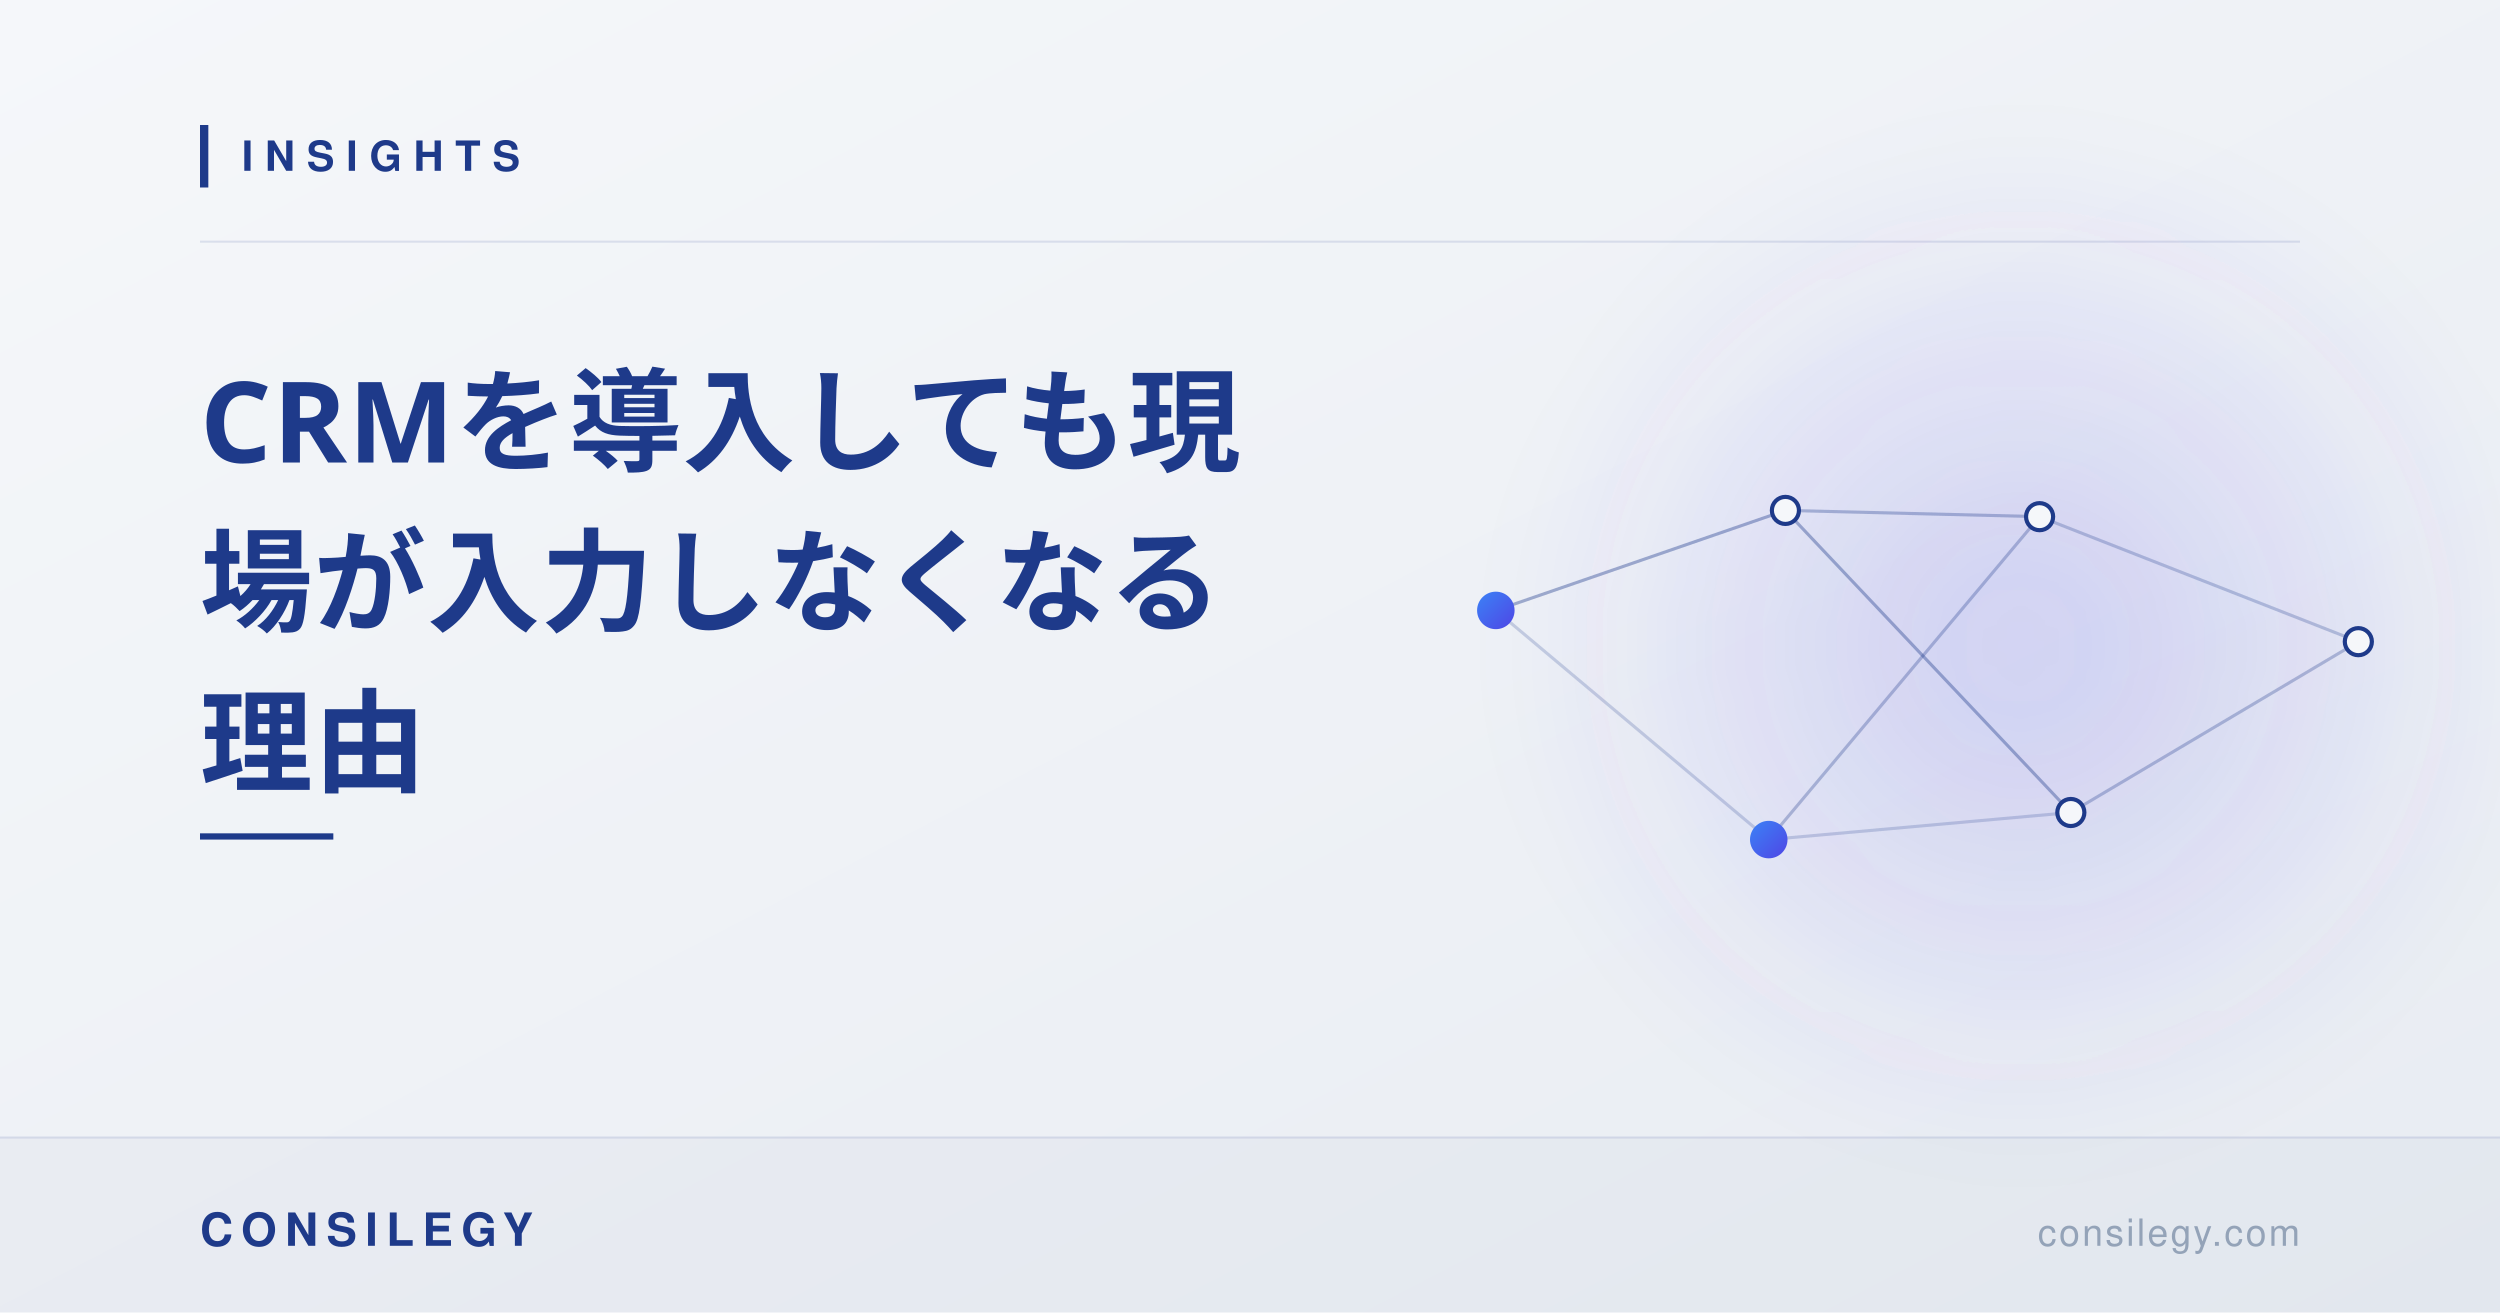
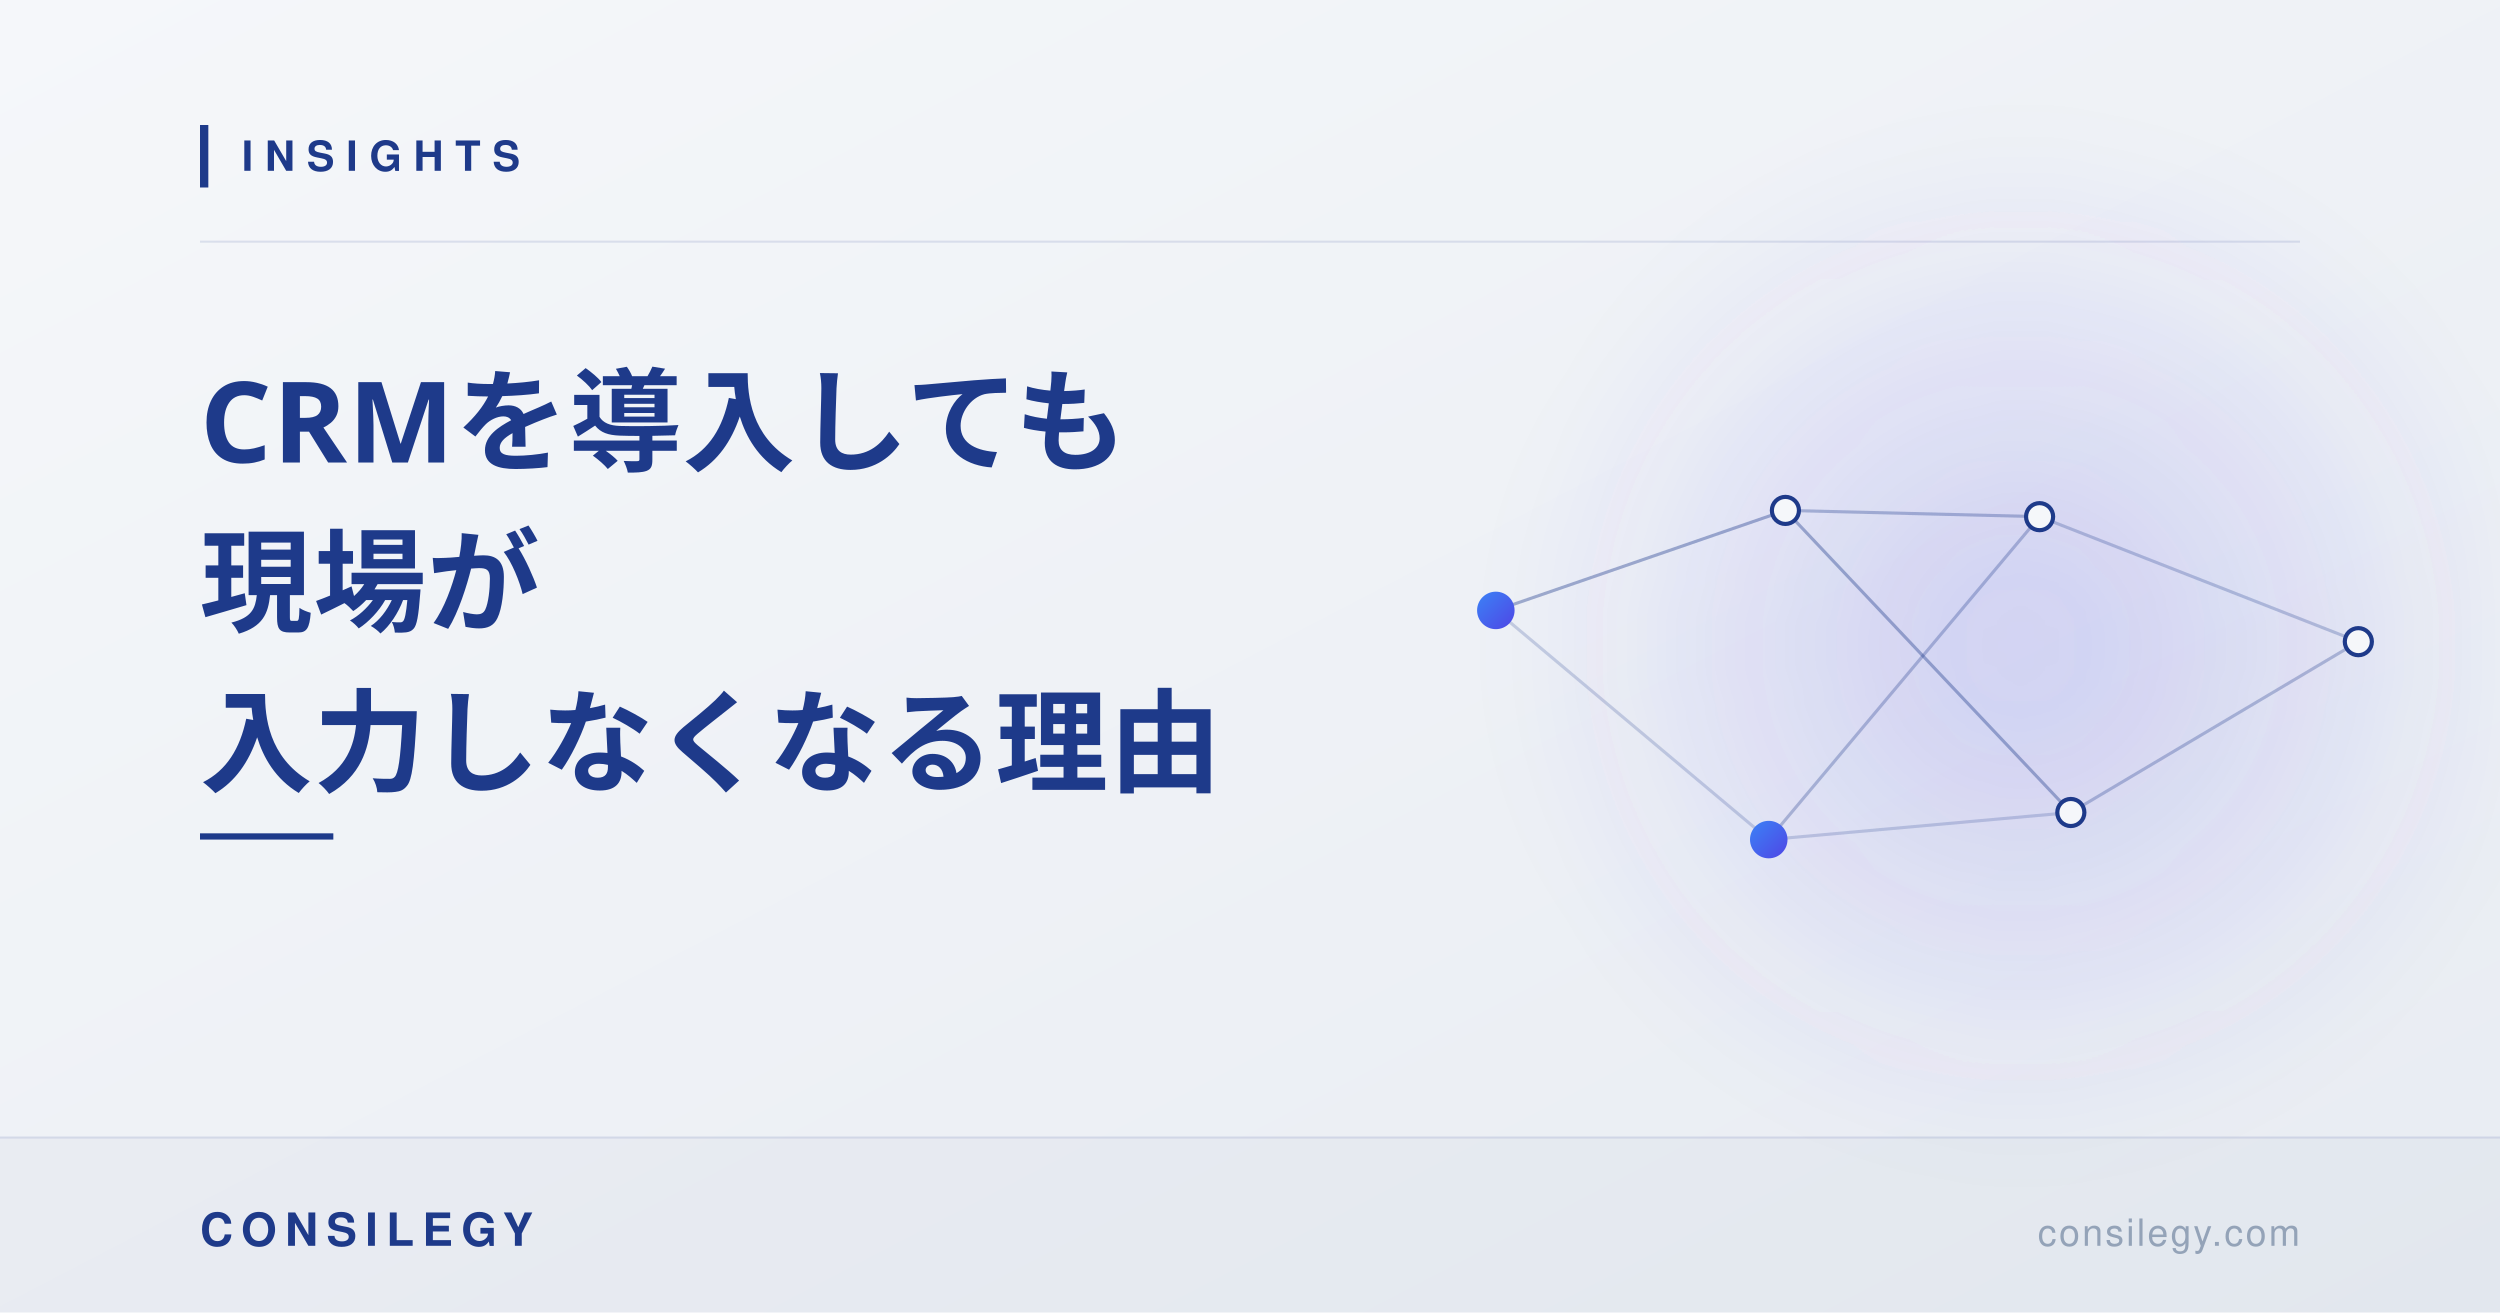
<svg xmlns="http://www.w3.org/2000/svg" viewBox="0 0 1200 630" width="1200" height="630">
  <defs>
    <linearGradient id="bg" x1="0%" y1="0%" x2="100%" y2="100%">
      <stop offset="0%" stop-color="#F5F7FA" />
      <stop offset="100%" stop-color="#E8ECF2" />
    </linearGradient>
    <linearGradient id="bi" x1="0%" y1="0%" x2="100%" y2="100%">
      <stop offset="0%" stop-color="#3B82F6" />
      <stop offset="100%" stop-color="#4F46E5" />
    </linearGradient>
    <radialGradient id="glow" cx="50%" cy="50%" r="50%">
      <stop offset="0%" stop-color="#4F46E5" stop-opacity="0.20" />
      <stop offset="100%" stop-color="#4F46E5" stop-opacity="0" />
    </radialGradient>
    <filter id="soft" x="-60%" y="-60%" width="220%" height="220%">
      <feGaussianBlur stdDeviation="26" />
    </filter>
  </defs>
  <rect width="1200" height="630" fill="url(#bg)" />
  <circle cx="970" cy="310" r="240" fill="url(#glow)" filter="url(#soft)" />
  <line x1="718" y1="293" x2="857" y2="245" stroke="#1E3A8A" stroke-opacity="0.39" stroke-width="1.5" />
  <line x1="718" y1="293" x2="849" y2="403" stroke="#1E3A8A" stroke-opacity="0.21" stroke-width="1.5" />
  <line x1="857" y1="245" x2="979" y2="248" stroke="#1E3A8A" stroke-opacity="0.32" stroke-width="1.5" />
  <line x1="857" y1="245" x2="994" y2="390" stroke="#1E3A8A" stroke-opacity="0.38" stroke-width="1.5" />
  <line x1="849" y1="403" x2="979" y2="248" stroke="#1E3A8A" stroke-opacity="0.30" stroke-width="1.5" />
  <line x1="849" y1="403" x2="994" y2="390" stroke="#1E3A8A" stroke-opacity="0.21" stroke-width="1.5" />
  <line x1="979" y1="248" x2="1132" y2="308" stroke="#1E3A8A" stroke-opacity="0.26" stroke-width="1.5" />
  <line x1="994" y1="390" x2="1132" y2="308" stroke="#1E3A8A" stroke-opacity="0.29" stroke-width="1.5" />
  <circle cx="718" cy="293" r="9" fill="url(#bi)" />
  <circle cx="857" cy="245" r="6.5" fill="#F5F7FA" stroke="#1E3A8A" stroke-width="2" />
  <circle cx="849" cy="403" r="9" fill="url(#bi)" />
  <circle cx="979" cy="248" r="6.5" fill="#F5F7FA" stroke="#1E3A8A" stroke-width="2" />
  <circle cx="994" cy="390" r="6.5" fill="#F5F7FA" stroke="#1E3A8A" stroke-width="2" />
  <circle cx="1132" cy="308" r="6.5" fill="#F5F7FA" stroke="#1E3A8A" stroke-width="2" />
  <rect x="96" y="60" width="4" height="30" fill="#1E3A8A" />
  <text x="116" y="82" font-family="'Helvetica Neue',Helvetica,Arial,sans-serif" font-size="20" font-weight="600" fill="#1E3A8A" letter-spacing="0.28em">INSIGHTS</text>
  <line x1="96" y1="116" x2="1104" y2="116" stroke="#1E3A8A" stroke-opacity="0.12" stroke-width="1" />
-   <text x="96" y="222" font-family="'Hiragino Sans','Hiragino Kaku Gothic ProN',system-ui,sans-serif" font-size="54" font-weight="600" fill="#1E3A8A" letter-spacing="0.01em">CRMを導入しても現</text>
-   <text x="96" y="299" font-family="'Hiragino Sans','Hiragino Kaku Gothic ProN',system-ui,sans-serif" font-size="54" font-weight="600" fill="#1E3A8A" letter-spacing="0.01em">場が入力しなくなる</text>
-   <text x="96" y="376" font-family="'Hiragino Sans','Hiragino Kaku Gothic ProN',system-ui,sans-serif" font-size="54" font-weight="600" fill="#1E3A8A" letter-spacing="0.01em">理由</text>
+   <text x="96" y="222" font-family="'Hiragino Sans','Hiragino Kaku Gothic ProN',system-ui,sans-serif" font-size="54" font-weight="600" fill="#1E3A8A" letter-spacing="0.01em">CRMを導入しても</text>
+   <text x="96" y="299" font-family="'Hiragino Sans','Hiragino Kaku Gothic ProN',system-ui,sans-serif" font-size="54" font-weight="600" fill="#1E3A8A" letter-spacing="0.01em">現場が</text>
+   <text x="96" y="376" font-family="'Hiragino Sans','Hiragino Kaku Gothic ProN',system-ui,sans-serif" font-size="54" font-weight="600" fill="#1E3A8A" letter-spacing="0.01em">入力しなくなる理由</text>
  <rect x="96" y="400" width="64" height="3" fill="#1E3A8A" />
  <rect x="0" y="546" width="1200" height="84" fill="#1E3A8A" fill-opacity="0.035" />
  <line x1="0" y1="546" x2="1200" y2="546" stroke="#1E3A8A" stroke-opacity="0.12" stroke-width="1" />
  <text x="96" y="598" font-family="'Helvetica Neue',Helvetica,Arial,sans-serif" font-size="22" font-weight="600" fill="#1E3A8A" letter-spacing="0.18em">CONSILEGY</text>
  <text x="1104" y="598" text-anchor="end" font-family="'Helvetica Neue',Helvetica,Arial,sans-serif" font-size="18" font-weight="400" fill="#94A3B8" letter-spacing="0.06em">consilegy.com</text>
</svg>
